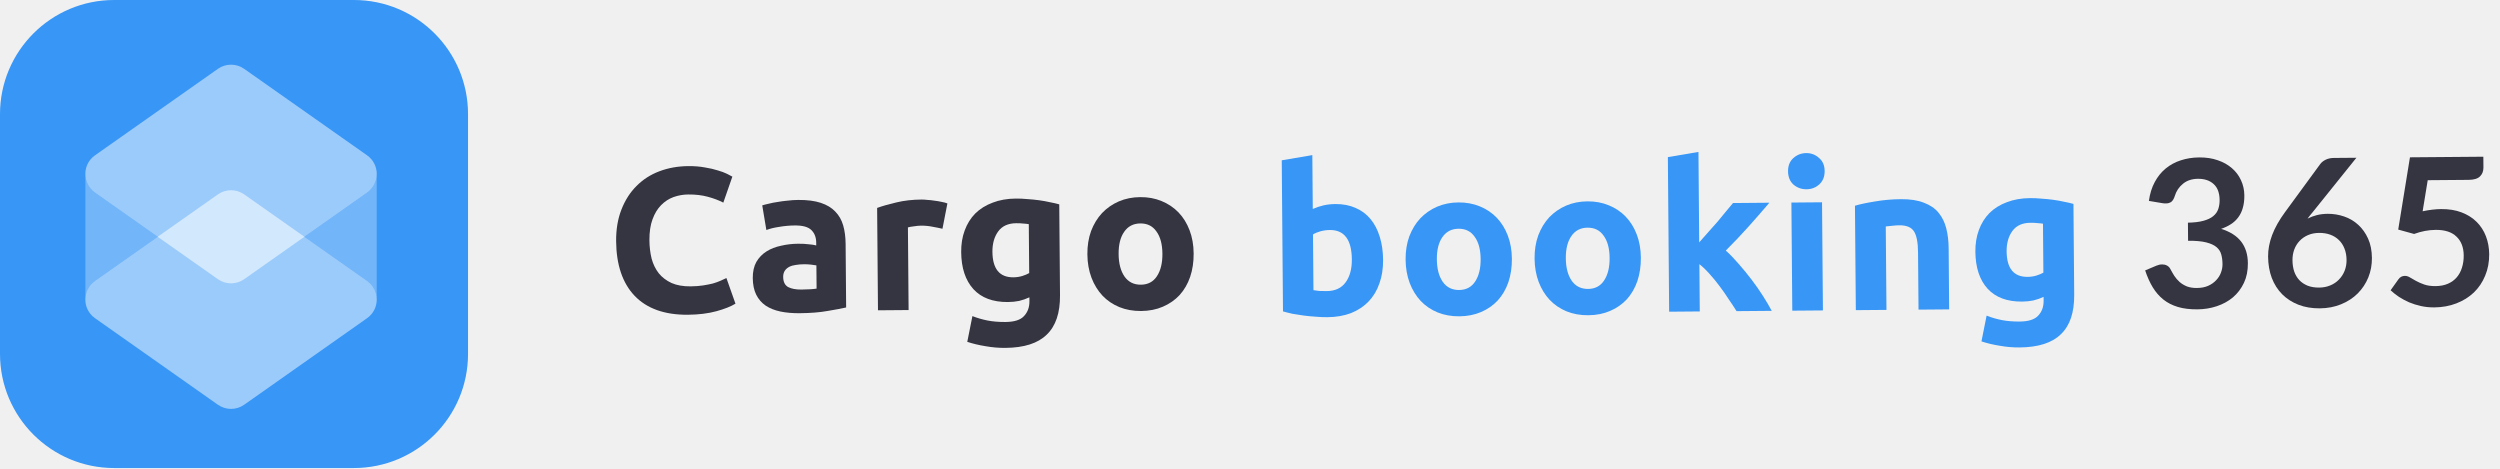
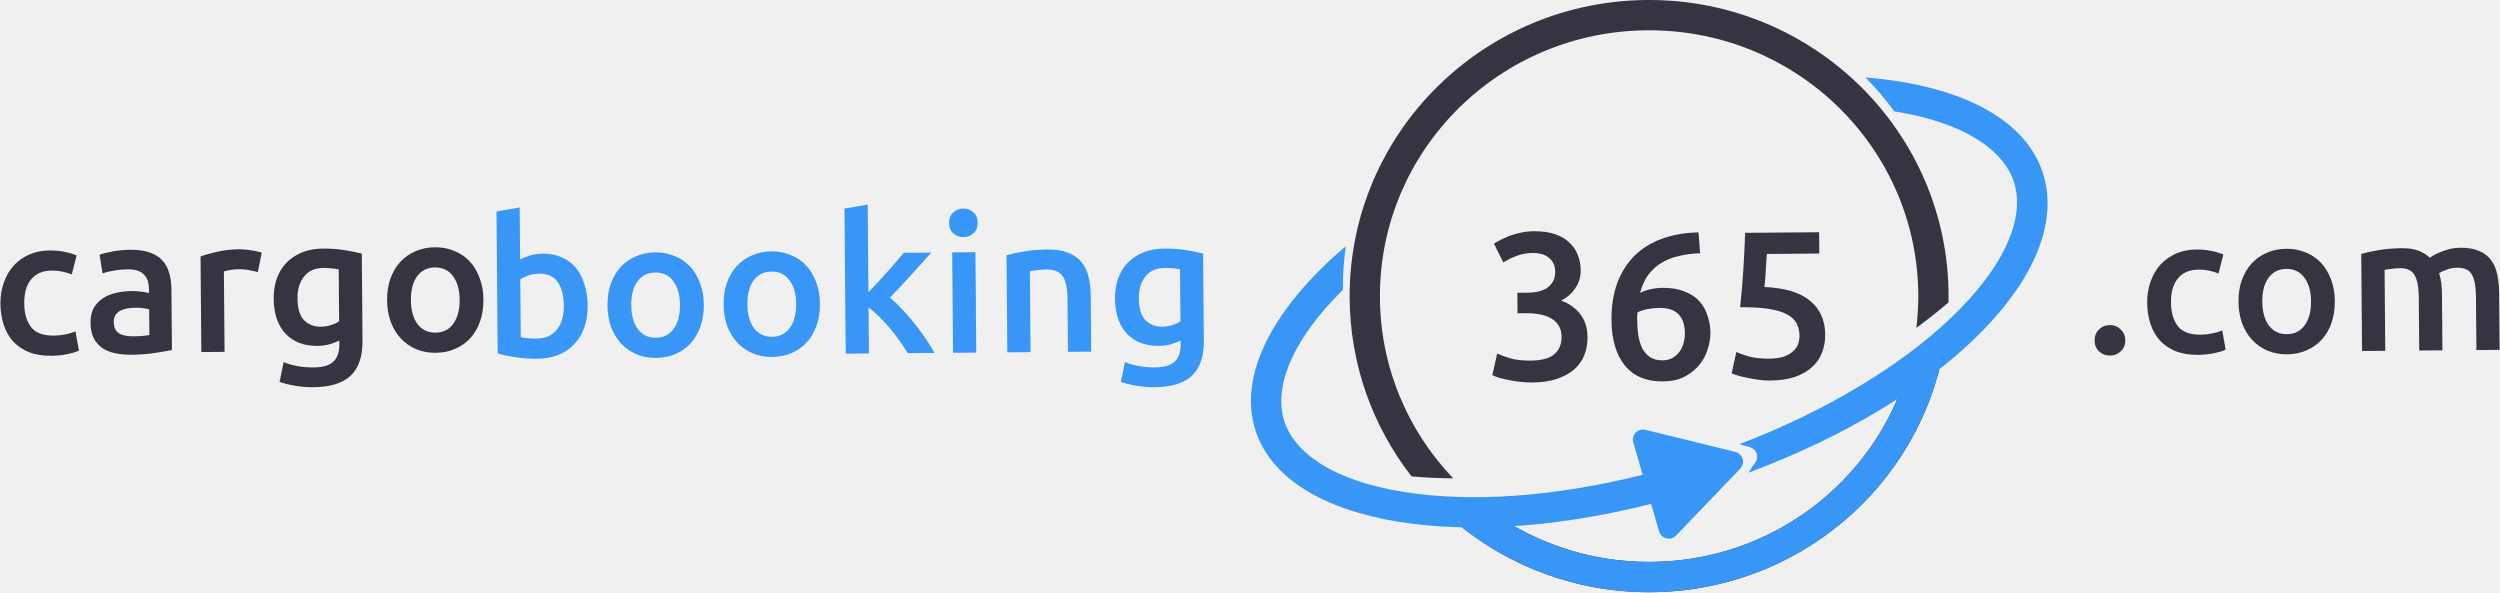
- <svg xmlns="http://www.w3.org/2000/svg" width="219" height="41" viewBox="0 0 219 41" fill="none">
-   <path d="M0 10C0 4.477 4.477 0 10 0H31C36.523 0 41 4.477 41 10V31C41 36.523 36.523 41 31 41H10C4.477 41 0 36.523 0 31V10Z" fill="#3796F6" />
-   <path d="M60.257 27.572C58.228 27.588 56.675 27.037 55.597 25.918C54.531 24.798 53.99 23.199 53.973 21.123C53.964 20.09 54.119 19.171 54.436 18.363C54.754 17.544 55.192 16.857 55.752 16.3C56.311 15.731 56.98 15.299 57.758 15.005C58.536 14.71 59.381 14.559 60.294 14.551C60.822 14.547 61.302 14.585 61.735 14.665C62.168 14.734 62.547 14.821 62.872 14.926C63.197 15.02 63.468 15.119 63.685 15.226C63.902 15.332 64.058 15.415 64.155 15.474L63.363 17.75C62.977 17.549 62.526 17.378 62.008 17.238C61.503 17.099 60.926 17.031 60.278 17.037C59.846 17.04 59.42 17.116 59.001 17.263C58.594 17.411 58.23 17.648 57.909 17.975C57.599 18.289 57.35 18.7 57.163 19.205C56.975 19.711 56.884 20.324 56.889 21.044C56.894 21.621 56.959 22.16 57.083 22.664C57.219 23.155 57.427 23.579 57.706 23.937C57.997 24.295 58.371 24.58 58.829 24.792C59.287 24.992 59.84 25.09 60.489 25.085C60.897 25.081 61.263 25.054 61.587 25.004C61.91 24.953 62.198 24.896 62.45 24.834C62.701 24.76 62.922 24.68 63.114 24.595C63.305 24.509 63.479 24.43 63.634 24.356L64.427 26.601C64.033 26.844 63.476 27.065 62.758 27.263C62.039 27.461 61.205 27.564 60.257 27.572Z" fill="#353541" />
-   <path d="M70.201 25.365C70.465 25.362 70.717 25.354 70.957 25.34C71.197 25.326 71.389 25.307 71.533 25.282L71.516 23.247C71.408 23.224 71.246 23.201 71.029 23.179C70.813 23.157 70.615 23.146 70.435 23.148C70.183 23.15 69.943 23.17 69.715 23.208C69.499 23.233 69.308 23.289 69.14 23.374C68.973 23.46 68.842 23.575 68.747 23.72C68.652 23.865 68.606 24.045 68.607 24.261C68.611 24.681 68.751 24.974 69.029 25.14C69.318 25.294 69.709 25.369 70.201 25.365ZM69.92 17.515C70.713 17.509 71.374 17.593 71.903 17.769C72.433 17.945 72.855 18.199 73.17 18.533C73.497 18.866 73.728 19.273 73.865 19.752C74.001 20.231 74.071 20.764 74.076 21.353L74.122 26.935C73.739 27.022 73.205 27.123 72.522 27.236C71.838 27.362 71.011 27.429 70.038 27.437C69.426 27.442 68.867 27.393 68.362 27.289C67.869 27.185 67.442 27.014 67.079 26.777C66.717 26.528 66.438 26.206 66.243 25.811C66.048 25.417 65.948 24.931 65.943 24.355C65.938 23.803 66.042 23.334 66.255 22.948C66.48 22.562 66.778 22.253 67.148 22.022C67.518 21.791 67.943 21.625 68.423 21.526C68.902 21.413 69.4 21.355 69.916 21.351C70.264 21.348 70.57 21.364 70.835 21.398C71.111 21.419 71.333 21.453 71.502 21.5L71.5 21.248C71.496 20.792 71.355 20.427 71.076 20.153C70.798 19.879 70.317 19.745 69.632 19.751C69.176 19.754 68.727 19.794 68.283 19.87C67.839 19.933 67.456 20.027 67.133 20.149L66.773 17.991C66.928 17.942 67.12 17.892 67.348 17.843C67.587 17.781 67.845 17.73 68.121 17.692C68.397 17.642 68.684 17.603 68.984 17.577C69.296 17.538 69.608 17.518 69.92 17.515Z" fill="#353541" />
-   <path d="M82.56 20.04C82.32 19.982 82.037 19.924 81.712 19.867C81.388 19.798 81.039 19.764 80.667 19.767C80.499 19.769 80.295 19.789 80.055 19.827C79.827 19.852 79.654 19.884 79.534 19.921L79.594 27.16L76.911 27.182L76.837 18.214C77.315 18.042 77.878 17.882 78.525 17.732C79.184 17.571 79.916 17.487 80.72 17.48C80.864 17.479 81.038 17.489 81.243 17.512C81.447 17.522 81.651 17.544 81.856 17.579C82.06 17.601 82.264 17.635 82.469 17.682C82.673 17.716 82.848 17.762 82.992 17.821L82.56 20.04Z" fill="#353541" />
-   <path d="M86.937 22.057C86.949 23.557 87.562 24.303 88.774 24.293C89.05 24.29 89.308 24.252 89.548 24.178C89.787 24.104 89.991 24.018 90.158 23.921L90.122 19.635C89.99 19.612 89.834 19.596 89.654 19.585C89.474 19.563 89.263 19.552 89.023 19.554C88.315 19.56 87.789 19.799 87.444 20.27C87.1 20.741 86.931 21.337 86.937 22.057ZM92.857 25.862C92.87 27.41 92.483 28.56 91.697 29.311C90.923 30.074 89.714 30.462 88.069 30.475C87.493 30.48 86.916 30.431 86.339 30.328C85.762 30.236 85.227 30.109 84.733 29.945L85.183 27.69C85.604 27.855 86.043 27.983 86.5 28.075C86.969 28.167 87.498 28.211 88.086 28.206C88.855 28.2 89.393 28.027 89.703 27.689C90.024 27.35 90.183 26.916 90.178 26.388L90.175 26.046C89.888 26.18 89.589 26.285 89.278 26.36C88.978 26.422 88.648 26.455 88.288 26.458C86.979 26.468 85.974 26.093 85.271 25.33C84.569 24.555 84.211 23.472 84.2 22.079C84.194 21.383 84.297 20.752 84.508 20.186C84.72 19.608 85.028 19.113 85.433 18.702C85.849 18.29 86.357 17.974 86.955 17.753C87.554 17.52 88.231 17.4 88.987 17.394C89.311 17.391 89.642 17.406 89.978 17.439C90.327 17.461 90.669 17.494 91.005 17.539C91.342 17.584 91.661 17.642 91.961 17.711C92.274 17.769 92.551 17.832 92.791 17.902L92.857 25.862Z" fill="#353541" />
-   <path d="M104.564 22.199C104.57 22.944 104.468 23.629 104.257 24.255C104.046 24.869 103.738 25.4 103.333 25.847C102.929 26.283 102.439 26.623 101.865 26.868C101.303 27.113 100.668 27.238 99.959 27.244C99.263 27.249 98.626 27.135 98.048 26.899C97.481 26.664 96.993 26.332 96.581 25.903C96.169 25.462 95.846 24.937 95.613 24.326C95.38 23.704 95.26 23.02 95.254 22.276C95.248 21.532 95.356 20.853 95.579 20.238C95.814 19.624 96.134 19.099 96.539 18.664C96.956 18.228 97.445 17.888 98.007 17.643C98.582 17.398 99.205 17.273 99.877 17.268C100.561 17.262 101.187 17.377 101.753 17.612C102.331 17.848 102.826 18.18 103.238 18.608C103.649 19.037 103.972 19.557 104.205 20.167C104.438 20.778 104.558 21.455 104.564 22.199ZM101.827 22.222C101.82 21.393 101.647 20.747 101.307 20.281C100.978 19.804 100.508 19.567 99.896 19.573C99.284 19.578 98.812 19.822 98.479 20.305C98.147 20.776 97.984 21.425 97.991 22.254C97.998 23.082 98.172 23.741 98.512 24.23C98.852 24.708 99.328 24.944 99.94 24.939C100.553 24.934 101.019 24.69 101.339 24.207C101.671 23.712 101.834 23.05 101.827 22.222Z" fill="#353541" />
-   <path opacity="0.5" d="M19.088 17.03C19.778 16.544 20.699 16.544 21.39 17.03L32.154 24.604C33.286 25.4 33.286 27.078 32.154 27.875L21.39 35.455C20.7 35.941 19.778 35.941 19.087 35.455L8.323 27.875C7.192 27.078 7.192 25.4 8.324 24.604L19.088 17.03Z" fill="white" />
-   <path opacity="0.5" d="M19.088 6.03C19.778 5.544 20.699 5.544 21.39 6.03L32.154 13.604C33.286 14.4 33.286 16.078 32.154 16.875L21.39 24.455C20.7 24.942 19.778 24.942 19.087 24.455L8.323 16.875C7.192 16.078 7.192 14.4 8.324 13.604L19.088 6.03Z" fill="white" />
-   <path opacity="0.1" fill-rule="evenodd" clip-rule="evenodd" d="M26.664 20.741L21.39 24.455C20.7 24.942 19.778 24.942 19.087 24.455L13.813 20.741L19.088 17.03C19.778 16.544 20.699 16.544 21.39 17.03L26.664 20.741Z" fill="white" />
-   <path opacity="0.3" fill-rule="evenodd" clip-rule="evenodd" d="M7.48 15H7.489C7.485 15.029 7.483 15.057 7.48 15.086V15ZM7.48 26.086V15.392C7.523 15.958 7.804 16.509 8.323 16.875L13.813 20.741L8.324 24.604C7.804 24.969 7.523 25.52 7.48 26.086ZM32.998 26.379L33 26.379V26.347C32.999 26.358 32.999 26.368 32.998 26.379ZM33 26.132V15.347C32.969 15.929 32.687 16.499 32.154 16.875L26.664 20.741L32.154 24.604C32.687 24.979 32.969 25.55 33 26.132ZM33 15V15.132C32.998 15.088 32.994 15.044 32.989 15H33Z" fill="white" />
-   <path d="M118.422 22.726C118.407 20.997 117.764 20.138 116.491 20.149C116.215 20.151 115.939 20.189 115.664 20.264C115.4 20.338 115.185 20.43 115.018 20.539L115.058 25.419C115.19 25.442 115.359 25.465 115.563 25.487C115.767 25.497 115.989 25.501 116.229 25.499C116.962 25.493 117.512 25.237 117.88 24.729C118.248 24.222 118.428 23.554 118.422 22.726ZM121.159 22.775C121.165 23.532 121.057 24.217 120.834 24.831C120.623 25.445 120.309 25.97 119.893 26.405C119.476 26.841 118.963 27.181 118.352 27.427C117.742 27.66 117.047 27.78 116.266 27.786C115.942 27.789 115.6 27.774 115.239 27.741C114.891 27.719 114.543 27.686 114.194 27.641C113.858 27.596 113.533 27.544 113.22 27.487C112.908 27.418 112.631 27.348 112.39 27.278L112.281 14.043L114.96 13.588L114.999 18.306C115.298 18.172 115.61 18.067 115.933 17.992C116.257 17.918 116.605 17.879 116.977 17.875C117.649 17.87 118.244 17.985 118.762 18.221C119.281 18.445 119.715 18.771 120.067 19.201C120.419 19.63 120.687 20.15 120.872 20.761C121.057 21.36 121.153 22.031 121.159 22.775Z" fill="#3796F6" />
-   <path d="M132.441 22.664C132.447 23.408 132.345 24.093 132.134 24.72C131.923 25.334 131.615 25.864 131.21 26.312C130.806 26.747 130.316 27.088 129.742 27.333C129.18 27.577 128.545 27.703 127.836 27.709C127.14 27.714 126.503 27.599 125.925 27.364C125.358 27.129 124.869 26.797 124.458 26.368C124.046 25.927 123.723 25.401 123.49 24.791C123.257 24.169 123.137 23.485 123.131 22.741C123.125 21.997 123.233 21.317 123.456 20.703C123.692 20.089 124.011 19.564 124.416 19.129C124.833 18.693 125.322 18.353 125.884 18.108C126.458 17.863 127.082 17.738 127.754 17.732C128.438 17.727 129.064 17.842 129.63 18.077C130.208 18.312 130.703 18.645 131.115 19.073C131.526 19.502 131.849 20.022 132.082 20.632C132.315 21.242 132.435 21.92 132.441 22.664ZM129.704 22.687C129.697 21.858 129.524 21.212 129.184 20.746C128.855 20.268 128.385 20.032 127.773 20.037C127.161 20.042 126.689 20.286 126.356 20.769C126.024 21.24 125.861 21.89 125.868 22.718C125.875 23.547 126.049 24.206 126.389 24.695C126.729 25.172 127.205 25.409 127.817 25.404C128.43 25.398 128.896 25.154 129.216 24.672C129.548 24.177 129.711 23.515 129.704 22.687Z" fill="#3796F6" />
-   <path d="M143.739 22.571C143.745 23.315 143.643 24 143.432 24.626C143.221 25.24 142.913 25.771 142.509 26.219C142.104 26.654 141.615 26.994 141.04 27.239C140.478 27.484 139.843 27.609 139.135 27.615C138.438 27.621 137.801 27.506 137.223 27.271C136.657 27.035 136.168 26.703 135.756 26.274C135.344 25.834 135.022 25.308 134.788 24.698C134.555 24.075 134.435 23.392 134.429 22.648C134.423 21.903 134.532 21.224 134.755 20.61C134.99 19.996 135.31 19.471 135.714 19.035C136.131 18.6 136.62 18.259 137.182 18.015C137.757 17.77 138.38 17.645 139.052 17.639C139.736 17.633 140.362 17.748 140.928 17.984C141.506 18.219 142.001 18.551 142.413 18.98C142.825 19.409 143.147 19.928 143.38 20.539C143.613 21.149 143.733 21.826 143.739 22.571ZM141.002 22.593C140.995 21.765 140.822 21.118 140.482 20.653C140.154 20.175 139.683 19.939 139.071 19.944C138.459 19.949 137.987 20.193 137.655 20.676C137.322 21.147 137.16 21.797 137.166 22.625C137.173 23.453 137.347 24.112 137.687 24.602C138.027 25.079 138.503 25.315 139.116 25.31C139.728 25.305 140.194 25.061 140.514 24.578C140.846 24.083 141.009 23.422 141.002 22.593Z" fill="#3796F6" />
-   <path d="M148.85 21.232C149.112 20.942 149.379 20.639 149.653 20.325C149.938 20.01 150.212 19.702 150.474 19.4C150.735 19.085 150.979 18.789 151.205 18.511C151.442 18.233 151.645 17.991 151.811 17.786L154.998 17.759C154.368 18.497 153.75 19.204 153.143 19.882C152.548 20.547 151.894 21.237 151.179 21.951C151.542 22.272 151.917 22.659 152.305 23.112C152.693 23.553 153.069 24.012 153.433 24.489C153.797 24.967 154.131 25.444 154.435 25.922C154.739 26.4 154.995 26.836 155.203 27.23L152.123 27.256C151.929 26.945 151.704 26.605 151.449 26.235C151.205 25.853 150.944 25.477 150.665 25.107C150.386 24.725 150.088 24.361 149.773 24.015C149.47 23.67 149.168 23.378 148.866 23.141L148.9 27.282L146.217 27.305L146.105 13.763L148.785 13.309L148.85 21.232Z" fill="#3796F6" />
-   <path d="M159.688 27.193L157.005 27.215L156.927 17.744L159.61 17.721L159.688 27.193ZM159.839 14.982C159.844 15.474 159.685 15.866 159.363 16.157C159.053 16.435 158.682 16.576 158.25 16.58C157.818 16.584 157.438 16.449 157.112 16.175C156.797 15.89 156.638 15.501 156.634 15.009C156.63 14.516 156.783 14.131 157.093 13.852C157.415 13.562 157.792 13.414 158.224 13.411C158.656 13.407 159.029 13.548 159.344 13.834C159.67 14.107 159.835 14.49 159.839 14.982Z" fill="#3796F6" />
-   <path d="M162.495 18.022C162.95 17.886 163.537 17.761 164.257 17.647C164.976 17.521 165.732 17.455 166.524 17.448C167.328 17.441 167.996 17.544 168.526 17.756C169.067 17.955 169.496 18.246 169.811 18.628C170.127 19.009 170.353 19.463 170.489 19.991C170.625 20.518 170.696 21.105 170.702 21.754L170.746 27.102L168.063 27.124L168.021 22.1C168.014 21.236 167.895 20.624 167.664 20.266C167.433 19.908 167.005 19.731 166.381 19.736C166.189 19.738 165.985 19.752 165.769 19.777C165.553 19.791 165.361 19.811 165.193 19.836L165.254 27.147L162.571 27.169L162.495 18.022Z" fill="#3796F6" />
-   <path d="M175.78 22.018C175.792 23.518 176.405 24.264 177.617 24.254C177.893 24.251 178.151 24.213 178.391 24.139C178.63 24.065 178.833 23.98 179.001 23.882L178.965 19.596C178.833 19.573 178.677 19.557 178.497 19.546C178.316 19.524 178.106 19.513 177.866 19.515C177.158 19.521 176.632 19.76 176.287 20.231C175.943 20.702 175.774 21.297 175.78 22.018ZM181.7 25.823C181.713 27.371 181.326 28.521 180.54 29.272C179.766 30.035 178.557 30.423 176.912 30.436C176.336 30.441 175.759 30.392 175.182 30.289C174.605 30.197 174.07 30.07 173.576 29.906L174.026 27.651C174.447 27.816 174.886 27.944 175.343 28.036C175.812 28.128 176.341 28.172 176.929 28.167C177.697 28.161 178.236 27.988 178.546 27.65C178.867 27.311 179.025 26.877 179.021 26.349L179.018 26.007C178.731 26.141 178.432 26.246 178.12 26.32C177.821 26.383 177.491 26.416 177.131 26.419C175.822 26.43 174.817 26.054 174.114 25.291C173.411 24.517 173.054 23.433 173.043 22.04C173.037 21.344 173.14 20.713 173.351 20.147C173.563 19.569 173.871 19.074 174.275 18.663C174.692 18.251 175.2 17.935 175.798 17.714C176.397 17.481 177.074 17.361 177.83 17.355C178.154 17.352 178.485 17.367 178.821 17.401C179.169 17.422 179.512 17.455 179.848 17.5C180.185 17.545 180.504 17.603 180.804 17.672C181.117 17.73 181.394 17.793 181.634 17.863L181.7 25.823Z" fill="#3796F6" />
-   <path d="M192.651 13.79C193.251 13.785 193.792 13.867 194.274 14.037C194.761 14.201 195.177 14.435 195.522 14.738C195.867 15.036 196.131 15.388 196.314 15.794C196.504 16.201 196.6 16.641 196.604 17.116C196.608 17.53 196.563 17.896 196.469 18.215C196.382 18.528 196.249 18.802 196.071 19.038C195.899 19.273 195.684 19.473 195.428 19.637C195.177 19.802 194.89 19.939 194.567 20.05C195.349 20.289 195.934 20.66 196.323 21.161C196.711 21.662 196.908 22.294 196.914 23.056C196.92 23.704 196.805 24.278 196.569 24.779C196.333 25.279 196.012 25.701 195.607 26.047C195.201 26.387 194.729 26.645 194.19 26.824C193.658 27.003 193.091 27.094 192.491 27.099C191.837 27.105 191.266 27.034 190.778 26.888C190.291 26.742 189.866 26.524 189.503 26.233C189.141 25.941 188.832 25.584 188.576 25.16C188.32 24.736 188.1 24.245 187.915 23.688L188.894 23.275C189.061 23.202 189.232 23.164 189.406 23.163C189.562 23.162 189.7 23.193 189.821 23.259C189.947 23.323 190.044 23.419 190.111 23.544C190.221 23.753 190.34 23.959 190.468 24.163C190.601 24.366 190.759 24.547 190.94 24.708C191.122 24.863 191.333 24.99 191.574 25.09C191.821 25.184 192.112 25.23 192.448 25.227C192.826 25.224 193.156 25.161 193.437 25.038C193.718 24.91 193.951 24.746 194.135 24.547C194.326 24.347 194.465 24.127 194.553 23.886C194.647 23.639 194.693 23.392 194.691 23.146C194.689 22.834 194.653 22.552 194.585 22.301C194.517 22.043 194.377 21.825 194.166 21.647C193.954 21.468 193.65 21.33 193.253 21.231C192.862 21.132 192.336 21.086 191.676 21.091L191.663 19.506C192.209 19.496 192.662 19.441 193.021 19.342C193.38 19.243 193.664 19.109 193.873 18.939C194.088 18.763 194.236 18.555 194.318 18.314C194.4 18.073 194.44 17.809 194.438 17.521C194.432 16.902 194.261 16.439 193.922 16.129C193.583 15.814 193.123 15.659 192.54 15.663C192.012 15.668 191.575 15.812 191.229 16.098C190.883 16.377 190.643 16.736 190.509 17.175C190.439 17.404 190.341 17.57 190.216 17.673C190.091 17.77 189.926 17.819 189.722 17.821C189.626 17.822 189.524 17.813 189.415 17.796L188.243 17.599C188.328 16.974 188.498 16.426 188.752 15.956C189.006 15.479 189.324 15.084 189.706 14.768C190.093 14.447 190.535 14.206 191.032 14.046C191.535 13.88 192.075 13.794 192.651 13.79Z" fill="#353541" />
-   <path d="M203.903 18.73C204.396 18.726 204.874 18.803 205.337 18.961C205.807 19.119 206.22 19.362 206.577 19.689C206.933 20.011 207.222 20.413 207.442 20.898C207.662 21.382 207.775 21.949 207.78 22.597C207.785 23.203 207.679 23.774 207.461 24.31C207.244 24.84 206.935 25.305 206.536 25.705C206.137 26.104 205.654 26.42 205.085 26.653C204.523 26.886 203.9 27.005 203.216 27.011C202.519 27.016 201.894 26.91 201.34 26.693C200.786 26.475 200.312 26.17 199.919 25.777C199.525 25.378 199.221 24.901 199.007 24.344C198.798 23.782 198.691 23.158 198.685 22.474C198.68 21.862 198.798 21.233 199.039 20.589C199.285 19.939 199.667 19.263 200.183 18.563L203.255 14.368C203.362 14.223 203.517 14.099 203.72 13.995C203.93 13.892 204.169 13.838 204.439 13.836L206.42 13.82L202.597 18.579C202.513 18.681 202.433 18.778 202.356 18.869C202.285 18.959 202.213 19.053 202.142 19.15C202.393 19.022 202.662 18.92 202.95 18.846C203.243 18.771 203.561 18.733 203.903 18.73ZM200.822 22.798C200.825 23.159 200.875 23.488 200.974 23.788C201.078 24.081 201.227 24.332 201.421 24.54C201.621 24.749 201.866 24.912 202.155 25.029C202.444 25.141 202.777 25.195 203.155 25.192C203.51 25.189 203.833 25.127 204.126 25.004C204.426 24.882 204.679 24.711 204.888 24.494C205.102 24.276 205.268 24.022 205.385 23.733C205.503 23.438 205.56 23.119 205.558 22.777C205.555 22.405 205.495 22.073 205.378 21.779C205.262 21.48 205.098 21.229 204.886 21.027C204.674 20.819 204.421 20.662 204.126 20.556C203.831 20.45 203.506 20.399 203.152 20.402C202.798 20.405 202.477 20.468 202.19 20.59C201.903 20.712 201.655 20.883 201.447 21.1C201.245 21.312 201.088 21.566 200.976 21.861C200.87 22.15 200.819 22.462 200.822 22.798Z" fill="#353541" />
-   <path d="M217.549 14.673C217.551 14.992 217.452 15.251 217.249 15.45C217.053 15.65 216.72 15.752 216.252 15.756L212.669 15.785L212.223 18.508C212.81 18.383 213.347 18.319 213.833 18.315C214.517 18.309 215.118 18.406 215.636 18.606C216.16 18.806 216.601 19.084 216.958 19.442C217.315 19.799 217.586 20.22 217.77 20.704C217.954 21.183 218.048 21.702 218.053 22.26C218.058 22.95 217.941 23.581 217.699 24.154C217.464 24.726 217.132 25.218 216.703 25.63C216.274 26.035 215.763 26.352 215.171 26.579C214.585 26.806 213.943 26.922 213.247 26.928C212.839 26.931 212.451 26.892 212.084 26.811C211.718 26.73 211.372 26.622 211.046 26.487C210.727 26.345 210.429 26.186 210.151 26.008C209.879 25.824 209.635 25.631 209.417 25.429L210.093 24.478C210.236 24.272 210.427 24.169 210.667 24.167C210.817 24.166 210.967 24.212 211.118 24.307C211.275 24.402 211.456 24.505 211.661 24.618C211.866 24.73 212.104 24.833 212.375 24.927C212.646 25.021 212.973 25.066 213.358 25.063C213.766 25.06 214.125 24.991 214.436 24.856C214.747 24.721 215.004 24.536 215.206 24.3C215.414 24.058 215.568 23.775 215.667 23.45C215.773 23.119 215.824 22.762 215.821 22.377C215.815 21.669 215.603 21.119 215.186 20.726C214.774 20.327 214.169 20.131 213.371 20.137C212.741 20.143 212.108 20.262 211.474 20.495L210.084 20.111L211.112 13.781L217.541 13.728L217.549 14.673Z" fill="#353541" />
+ <svg xmlns="http://www.w3.org/2000/svg" width="743" height="176" viewBox="0 0 743 176" fill="none">
+   <path fill-rule="evenodd" clip-rule="evenodd" d="M566.63 111.11C556.632 143.419 526.216 167 490.11 167C472.266 167 455.812 161.24 442.525 151.514C437.789 151.754 433.179 151.82 428.72 151.714C444.69 166.762 466.309 176 490.11 176C533.994 176 570.459 144.597 577.774 103.278C574.266 105.943 570.546 108.559 566.63 111.11ZM569.546 97.43C569.919 94.337 570.11 91.19 570.11 88C570.11 44.465 534.389 9 490.11 9C445.831 9 410.11 44.465 410.11 88C410.11 108.931 418.368 127.997 431.863 142.153C427.587 142.127 423.463 141.939 419.514 141.593C407.972 126.752 401.11 108.169 401.11 88C401.11 39.399 440.957 0 490.11 0C539.264 0 579.11 39.399 579.11 88C579.11 88.627 579.104 89.253 579.091 89.876C576.125 92.424 572.938 94.947 569.546 97.43Z" fill="#353541" />
+   <path d="M167.581 90.799C167.557 87.871 166.949 85.557 165.756 83.856C164.601 82.154 162.769 81.314 160.259 81.335C159.119 81.344 158.037 81.524 157.013 81.875C156.027 82.225 155.232 82.612 154.627 83.035L154.769 100.202C155.264 100.312 155.892 100.421 156.654 100.529C157.453 100.598 158.404 100.628 159.506 100.619C162.054 100.598 164.043 99.726 165.473 98.003C166.904 96.242 167.606 93.841 167.581 90.799ZM174.654 90.855C174.674 93.25 174.331 95.42 173.624 97.365C172.956 99.272 171.962 100.915 170.642 102.295C169.361 103.675 167.791 104.733 165.934 105.471C164.077 106.209 161.97 106.588 159.613 106.607C157.331 106.626 155.144 106.473 153.05 106.148C150.994 105.823 149.28 105.457 147.907 105.05L147.559 62.846L154.45 61.648L154.578 77.104C155.373 76.679 156.339 76.291 157.477 75.939C158.653 75.587 159.944 75.405 161.351 75.394C163.442 75.376 165.308 75.741 166.95 76.488C168.629 77.197 170.025 78.231 171.139 79.591C172.253 80.95 173.103 82.597 173.689 84.532C174.313 86.428 174.635 88.535 174.654 90.855Z" fill="#3796F6" />
+   <path d="M209.17 90.513C209.19 92.87 208.865 95.021 208.197 96.966C207.528 98.91 206.572 100.572 205.329 101.951C204.086 103.331 202.574 104.408 200.793 105.183C199.05 105.958 197.114 106.354 194.985 106.372C192.856 106.389 190.913 106.025 189.158 105.279C187.403 104.533 185.892 103.481 184.626 102.123C183.36 100.764 182.358 99.118 181.62 97.185C180.919 95.252 180.559 93.106 180.54 90.749C180.52 88.392 180.845 86.26 181.513 84.353C182.22 82.408 183.195 80.746 184.438 79.367C185.72 77.987 187.232 76.929 188.975 76.192C190.718 75.417 192.635 75.021 194.726 75.004C196.817 74.987 198.74 75.351 200.495 76.097C202.288 76.805 203.818 77.838 205.084 79.196C206.35 80.554 207.333 82.2 208.034 84.134C208.772 86.029 209.151 88.155 209.17 90.513ZM202.098 90.571C202.073 87.605 201.408 85.272 200.101 83.572C198.832 81.833 197.057 80.973 194.775 80.992C192.494 81.011 190.714 81.9 189.436 83.66C188.195 85.381 187.587 87.725 187.612 90.691C187.637 93.694 188.284 96.066 189.553 97.804C190.86 99.542 192.654 100.402 194.935 100.383C197.217 100.364 198.978 99.475 200.218 97.716C201.496 95.956 202.123 93.575 202.098 90.571Z" fill="#3796F6" />
+   <path d="M243.684 90.227C243.703 92.585 243.379 94.736 242.71 96.68C242.042 98.625 241.086 100.287 239.843 101.666C238.599 103.045 237.087 104.123 235.306 104.898C233.564 105.673 231.628 106.069 229.499 106.087C227.369 106.104 225.427 105.74 223.672 104.994C221.917 104.248 220.406 103.196 219.14 101.837C217.874 100.479 216.872 98.833 216.133 96.9C215.433 94.967 215.073 92.821 215.053 90.464C215.034 88.106 215.358 85.975 216.027 84.068C216.733 82.123 217.708 80.46 218.952 79.081C220.233 77.702 221.745 76.644 223.488 75.907C225.231 75.132 227.148 74.736 229.239 74.719C231.331 74.701 233.254 75.066 235.009 75.812C236.802 76.519 238.332 77.552 239.598 78.911C240.864 80.269 241.847 81.915 242.547 83.849C243.285 85.744 243.664 87.87 243.684 90.227ZM236.612 90.286C236.587 87.32 235.921 84.987 234.615 83.287C233.345 81.548 231.57 80.688 229.289 80.707C227.008 80.726 225.228 81.615 223.949 83.375C222.709 85.096 222.101 87.44 222.125 90.405C222.15 93.409 222.797 95.78 224.066 97.519C225.374 99.257 227.168 100.117 229.449 100.098C231.73 100.079 233.491 99.19 234.731 97.431C236.01 95.671 236.636 93.289 236.612 90.286Z" fill="#3796F6" />
+   <path d="M258.095 86.857C258.962 85.937 259.885 84.96 260.866 83.925C261.845 82.853 262.806 81.799 263.748 80.764C264.69 79.692 265.575 78.677 266.404 77.72C267.27 76.724 268.004 75.862 268.607 75.135L276.763 75.067C274.879 77.212 272.882 79.434 270.772 81.733C268.699 84.032 266.608 86.273 264.496 88.458C265.645 89.399 266.852 90.549 268.118 91.908C269.384 93.228 270.612 94.644 271.803 96.155C272.995 97.666 274.11 99.178 275.149 100.69C276.188 102.202 277.055 103.602 277.75 104.889L269.766 104.955C269.072 103.782 268.263 102.553 267.34 101.268C266.455 99.983 265.494 98.736 264.457 97.527C263.42 96.319 262.365 95.187 261.292 94.131C260.218 93.037 259.165 92.115 258.132 91.363L258.245 105.05L251.344 105.108L250.988 61.991L257.88 60.793L258.095 86.857Z" fill="#3796F6" />
+   <path d="M290.143 104.787L283.242 104.844L282.995 75.016L289.896 74.959L290.143 104.787ZM290.565 66.227C290.576 67.519 290.166 68.549 289.336 69.317C288.506 70.084 287.52 70.473 286.38 70.482C285.201 70.492 284.19 70.12 283.348 69.366C282.505 68.613 282.078 67.59 282.068 66.297C282.057 64.966 282.466 63.917 283.296 63.15C284.126 62.383 285.131 61.994 286.31 61.984C287.45 61.975 288.442 62.347 289.285 63.1C290.127 63.854 290.554 64.896 290.565 66.227Z" fill="#3796F6" />
+   <path d="M299.136 75.852C300.463 75.461 302.19 75.085 304.317 74.726C306.443 74.366 308.799 74.175 311.385 74.154C313.818 74.134 315.855 74.459 317.496 75.13C319.136 75.763 320.436 76.684 321.397 77.893C322.395 79.063 323.091 80.502 323.486 82.21C323.918 83.88 324.142 85.722 324.159 87.737L324.297 104.505L317.397 104.562L317.267 88.878C317.254 87.281 317.128 85.932 316.891 84.831C316.692 83.692 316.342 82.782 315.842 82.102C315.38 81.383 314.729 80.876 313.89 80.578C313.089 80.243 312.099 80.08 310.92 80.09C310.046 80.097 309.134 80.161 308.184 80.283C307.235 80.405 306.532 80.506 306.076 80.586L306.275 104.654L299.374 104.711L299.136 75.852Z" fill="#3796F6" />
+   <path d="M338.452 88.703C338.476 91.63 339.122 93.773 340.388 95.132C341.691 96.452 343.351 97.104 345.366 97.087C346.469 97.078 347.494 96.917 348.442 96.605C349.428 96.293 350.223 95.925 350.828 95.502L350.701 80.046C350.205 79.936 349.596 79.846 348.873 79.776C348.15 79.668 347.237 79.618 346.134 79.627C343.625 79.648 341.712 80.501 340.395 82.184C339.077 83.83 338.43 86.003 338.452 88.703ZM357.777 101.205C357.816 105.958 356.628 109.447 354.213 111.672C351.836 113.897 348.157 115.03 343.176 115.072C341.351 115.087 339.563 114.949 337.811 114.66C336.098 114.37 334.536 113.983 333.125 113.501L334.331 107.616C335.514 108.1 336.848 108.489 338.333 108.781C339.856 109.072 341.493 109.211 343.242 109.196C346.017 109.173 347.99 108.587 349.159 107.436C350.328 106.286 350.903 104.589 350.885 102.346L350.875 101.205C350.194 101.553 349.284 101.903 348.146 102.254C347.047 102.606 345.774 102.787 344.329 102.799C342.428 102.815 340.677 102.525 339.075 101.93C337.511 101.335 336.154 100.452 335.003 99.283C333.891 98.113 333.004 96.657 332.344 94.913C331.721 93.131 331.399 91.081 331.38 88.761C331.362 86.594 331.669 84.595 332.3 82.765C332.97 80.934 333.926 79.367 335.17 78.064C336.452 76.761 338.003 75.74 339.822 75.003C341.641 74.265 343.71 73.887 346.03 73.868C348.273 73.849 350.404 74.003 352.422 74.328C354.439 74.654 356.153 75.001 357.563 75.369L357.777 101.205Z" fill="#3796F6" />
+   <path d="M0.13 90.239C0.111 88.034 0.437 85.978 1.105 84.072C1.774 82.127 2.729 80.446 3.972 79.029C5.253 77.612 6.803 76.496 8.621 75.683C10.44 74.87 12.489 74.453 14.77 74.434C17.584 74.411 20.249 74.903 22.767 75.908L21.331 81.566C20.53 81.231 19.615 80.953 18.587 80.734C17.596 80.513 16.531 80.408 15.39 80.418C12.691 80.44 10.645 81.312 9.252 83.035C7.859 84.719 7.176 87.101 7.201 90.181C7.226 93.146 7.91 95.498 9.256 97.236C10.6 98.936 12.851 99.772 16.006 99.746C17.185 99.737 18.343 99.613 19.482 99.376C20.621 99.138 21.607 98.845 22.44 98.496L23.457 104.19C22.7 104.577 21.543 104.929 19.987 105.246C18.468 105.562 16.892 105.727 15.257 105.741C12.71 105.762 10.483 105.4 8.575 104.656C6.706 103.873 5.138 102.802 3.872 101.444C2.644 100.047 1.718 98.401 1.094 96.505C0.47 94.571 0.148 92.482 0.13 90.239Z" fill="#353541" />
+   <path d="M39.544 99.951C41.673 99.934 43.288 99.806 44.388 99.569L44.325 91.927C43.944 91.816 43.392 91.707 42.668 91.599C41.945 91.491 41.146 91.44 40.272 91.447C39.511 91.454 38.733 91.517 37.935 91.638C37.176 91.758 36.474 91.973 35.83 92.282C35.224 92.592 34.734 93.033 34.358 93.606C33.983 94.142 33.798 94.828 33.805 95.664C33.819 97.299 34.341 98.435 35.373 99.073C36.405 99.673 37.795 99.966 39.544 99.951ZM38.761 74.236C41.042 74.217 42.964 74.487 44.528 75.044C46.091 75.601 47.333 76.39 48.254 77.409C49.213 78.427 49.889 79.676 50.282 81.156C50.712 82.597 50.934 84.192 50.948 85.941L51.098 104.019C50.035 104.256 48.422 104.535 46.257 104.857C44.131 105.217 41.718 105.408 39.019 105.431C37.232 105.445 35.596 105.288 34.11 104.958C32.624 104.628 31.346 104.087 30.275 103.336C29.243 102.584 28.417 101.602 27.799 100.39C27.218 99.178 26.921 97.679 26.906 95.892C26.892 94.181 27.203 92.734 27.84 91.55C28.514 90.366 29.419 89.408 30.553 88.676C31.688 87.906 32.995 87.363 34.475 87.047C35.993 86.692 37.569 86.508 39.204 86.494C39.965 86.488 40.764 86.539 41.601 86.646C42.438 86.715 43.333 86.859 44.285 87.08L44.276 85.939C44.269 85.141 44.168 84.381 43.972 83.66C43.776 82.94 43.428 82.315 42.929 81.787C42.469 81.221 41.838 80.788 41.037 80.491C40.274 80.193 39.303 80.049 38.125 80.059C36.528 80.072 35.065 80.198 33.736 80.437C32.407 80.676 31.326 80.951 30.492 81.262L29.591 75.681C30.463 75.369 31.734 75.055 33.404 74.737C35.074 74.419 36.86 74.252 38.761 74.236Z" fill="#353541" />
+   <path d="M76.638 80.881C76.066 80.696 75.266 80.512 74.238 80.331C73.248 80.111 72.087 80.006 70.757 80.017C69.996 80.023 69.18 80.106 68.306 80.266C67.471 80.425 66.883 80.562 66.542 80.679L66.739 104.574L59.839 104.631L59.604 76.231C60.931 75.726 62.581 75.256 64.554 74.822C66.566 74.349 68.788 74.102 71.221 74.082C71.677 74.078 72.21 74.112 72.819 74.183C73.427 74.216 74.036 74.287 74.645 74.396C75.254 74.467 75.845 74.576 76.416 74.724C76.987 74.833 77.445 74.943 77.788 75.054L76.638 80.881Z" fill="#353541" />
+   <path d="M88.413 88.711C88.437 91.639 89.082 93.782 90.348 95.14C91.651 96.46 93.311 97.112 95.326 97.095C96.428 97.086 97.454 96.925 98.402 96.613C99.388 96.301 100.183 95.933 100.788 95.51L100.66 80.055C100.165 79.945 99.556 79.855 98.833 79.785C98.109 79.677 97.197 79.628 96.094 79.637C93.585 79.657 91.672 80.51 90.355 82.194C89.038 83.839 88.39 86.012 88.413 88.711ZM107.736 101.213C107.775 105.965 106.587 109.454 104.172 111.679C101.795 113.904 98.117 115.037 93.136 115.078C91.311 115.093 89.523 114.956 87.772 114.666C86.058 114.376 84.496 113.99 83.085 113.507L84.292 107.623C85.474 108.107 86.808 108.496 88.293 108.787C89.817 109.079 91.453 109.218 93.202 109.203C95.977 109.18 97.949 108.594 99.118 107.443C100.288 106.293 100.863 104.596 100.844 102.353L100.835 101.213C100.153 101.561 99.244 101.91 98.106 102.262C97.006 102.613 95.734 102.795 94.289 102.807C92.388 102.822 90.637 102.533 89.035 101.938C87.472 101.342 86.114 100.46 84.964 99.291C83.852 98.121 82.965 96.665 82.305 94.921C81.681 93.139 81.36 91.089 81.341 88.77C81.323 86.603 81.63 84.604 82.261 82.774C82.93 80.943 83.887 79.376 85.131 78.073C86.413 76.77 87.963 75.75 89.782 75.012C91.601 74.275 93.67 73.897 95.989 73.877C98.233 73.859 100.363 74.012 102.381 74.338C104.399 74.663 106.112 75.01 107.522 75.379L107.736 101.213Z" fill="#353541" />
+   <path d="M143.675 88.996C143.695 91.353 143.371 93.504 142.702 95.449C142.034 97.393 141.078 99.055 139.835 100.434C138.591 101.813 137.079 102.89 135.299 103.665C133.556 104.44 131.621 104.836 129.491 104.854C127.362 104.872 125.42 104.507 123.665 103.762C121.91 103.016 120.4 101.964 119.134 100.605C117.868 99.247 116.865 97.601 116.127 95.668C115.427 93.735 115.067 91.59 115.047 89.233C115.028 86.875 115.352 84.744 116.021 82.837C116.727 80.892 117.702 79.23 118.946 77.851C120.227 76.472 121.739 75.414 123.482 74.677C125.224 73.902 127.141 73.506 129.232 73.489C131.323 73.471 133.246 73.836 135.002 74.582C136.794 75.289 138.324 76.322 139.59 77.68C140.856 79.039 141.839 80.684 142.539 82.618C143.277 84.513 143.656 86.639 143.675 88.996ZM136.604 89.055C136.579 86.089 135.914 83.756 134.607 82.056C133.338 80.317 131.563 79.458 129.282 79.477C127.001 79.495 125.221 80.385 123.943 82.144C122.702 83.865 122.094 86.209 122.119 89.174C122.144 92.178 122.791 94.549 124.06 96.287C125.367 98.025 127.161 98.885 129.442 98.866C131.723 98.847 133.484 97.958 134.724 96.199C136.002 94.439 136.629 92.058 136.604 89.055Z" fill="#353541" />
+   <path d="M631.639 101.134C631.65 102.465 631.203 103.552 630.298 104.396C629.43 105.24 628.369 105.667 627.114 105.677C625.822 105.688 624.735 105.278 623.853 104.449C622.972 103.62 622.526 102.54 622.515 101.21C622.504 99.879 622.932 98.792 623.8 97.948C624.667 97.066 625.747 96.62 627.039 96.61C628.294 96.599 629.362 97.028 630.244 97.895C631.163 98.724 631.628 99.803 631.639 101.134Z" fill="#353541" />
+   <path d="M638.141 89.959C638.123 87.754 638.448 85.698 639.117 83.792C639.785 81.847 640.741 80.166 641.984 78.749C643.265 77.332 644.815 76.216 646.633 75.403C648.451 74.589 650.501 74.173 652.782 74.154C655.595 74.131 658.261 74.622 660.779 75.628L659.343 81.286C658.541 80.951 657.627 80.673 656.598 80.453C655.608 80.234 654.542 80.128 653.402 80.138C650.702 80.16 648.656 81.032 647.264 82.755C645.871 84.439 645.187 86.821 645.213 89.901C645.237 92.866 645.922 95.218 647.267 96.956C648.612 98.656 650.862 99.492 654.018 99.466C655.196 99.457 656.355 99.333 657.494 99.096C658.632 98.858 659.618 98.565 660.452 98.216L661.469 103.91C660.711 104.297 659.555 104.649 657.998 104.966C656.48 105.282 654.904 105.447 653.269 105.461C650.722 105.482 648.494 105.12 646.587 104.375C644.718 103.592 643.15 102.522 641.884 101.164C640.656 99.767 639.73 98.121 639.106 96.225C638.481 94.291 638.16 92.202 638.141 89.959Z" fill="#353541" />
+   <path d="M693.911 89.441C693.93 91.798 693.606 93.949 692.937 95.894C692.269 97.838 691.313 99.5 690.07 100.879C688.827 102.258 687.315 103.336 685.534 104.111C683.792 104.886 681.856 105.282 679.727 105.299C677.598 105.317 675.656 104.953 673.9 104.207C672.145 103.461 670.635 102.409 669.369 101.05C668.103 99.692 667.101 98.046 666.362 96.114C665.662 94.18 665.302 92.035 665.283 89.678C665.263 87.321 665.588 85.189 666.256 83.282C666.963 81.337 667.938 79.675 669.181 78.296C670.462 76.917 671.974 75.859 673.717 75.122C675.46 74.347 677.377 73.951 679.468 73.934C681.559 73.917 683.482 74.281 685.237 75.027C687.03 75.734 688.559 76.767 689.825 78.126C691.091 79.484 692.074 81.13 692.774 83.063C693.512 84.958 693.891 87.084 693.911 89.441ZM686.839 89.5C686.815 86.534 686.149 84.201 684.842 82.501C683.573 80.763 681.798 79.903 679.517 79.922C677.236 79.941 675.456 80.83 674.178 82.589C672.938 84.311 672.33 86.654 672.354 89.619C672.379 92.623 673.026 94.994 674.295 96.732C675.602 98.471 677.396 99.33 679.677 99.311C681.958 99.293 683.719 98.403 684.959 96.644C686.237 94.885 686.864 92.503 686.839 89.5Z" fill="#353541" />
+   <path d="M718.863 88.494C718.838 85.376 718.42 83.136 717.61 81.774C716.838 80.374 715.388 79.683 713.259 79.7C712.498 79.706 711.662 79.77 710.751 79.892C709.839 80.013 709.156 80.114 708.7 80.194L708.899 104.26L701.999 104.317L701.76 75.461C703.088 75.069 704.814 74.694 706.941 74.334C709.105 73.974 711.385 73.784 713.78 73.764C715.833 73.747 717.508 74 718.805 74.521C720.14 75.043 721.248 75.737 722.13 76.604C722.546 76.296 723.075 75.969 723.719 75.621C724.362 75.274 725.082 74.964 725.878 74.691C726.674 74.38 727.508 74.126 728.381 73.929C729.292 73.731 730.204 73.629 731.116 73.621C733.435 73.602 735.339 73.928 736.828 74.6C738.354 75.234 739.54 76.156 740.386 77.366C741.271 78.537 741.872 79.977 742.19 81.685C742.546 83.355 742.732 85.198 742.749 87.213L742.888 103.979L735.987 104.036L735.858 88.353C735.832 85.236 735.433 82.996 734.661 81.633C733.889 80.233 732.42 79.542 730.253 79.56C729.15 79.569 728.106 79.767 727.121 80.156C726.135 80.506 725.397 80.854 724.905 81.201C725.217 82.149 725.435 83.154 725.558 84.218C725.681 85.282 725.747 86.422 725.757 87.638L725.893 104.119L718.993 104.176L718.863 88.494Z" fill="#353541" />
+   <path d="M455.217 113.684C454.099 113.694 452.939 113.62 451.738 113.465C450.578 113.35 449.459 113.173 448.38 112.934C447.344 112.735 446.39 112.515 445.519 112.274C444.647 111.992 443.983 111.728 443.525 111.484L444.963 105.076C445.835 105.483 447.102 105.949 448.762 106.473C450.421 106.956 452.472 107.187 454.914 107.167C458.184 107.14 460.539 106.5 461.977 105.246C463.415 103.951 464.125 102.248 464.108 100.137C464.097 98.771 463.798 97.635 463.211 96.729C462.665 95.823 461.893 95.105 460.895 94.575C459.939 94.004 458.818 93.62 457.533 93.423C456.289 93.185 454.964 93.072 453.556 93.084L451.011 93.105L450.96 87.02L454.065 86.995C455.017 86.987 455.968 86.896 456.919 86.722C457.91 86.507 458.798 86.169 459.58 85.707C460.363 85.204 460.999 84.557 461.489 83.766C461.979 82.976 462.219 81.96 462.209 80.718C462.201 79.725 462.008 78.878 461.629 78.177C461.251 77.477 460.749 76.901 460.125 76.451C459.541 76 458.856 75.675 458.068 75.475C457.279 75.274 456.451 75.177 455.582 75.185C453.719 75.2 452.066 75.503 450.622 76.095C449.178 76.645 447.9 77.276 446.788 77.989L444.01 72.424C444.586 72.047 445.287 71.648 446.111 71.227C446.935 70.806 447.843 70.405 448.833 70.025C449.865 69.644 450.959 69.345 452.116 69.128C453.273 68.87 454.493 68.736 455.777 68.725C458.177 68.706 460.249 68.978 461.992 69.543C463.736 70.109 465.171 70.924 466.297 71.992C467.465 73.017 468.323 74.251 468.873 75.696C469.464 77.098 469.767 78.648 469.781 80.345C469.797 82.332 469.253 84.116 468.149 85.698C467.086 87.28 465.688 88.492 463.957 89.334C466.198 90.102 468.051 91.391 469.515 93.2C471.02 95.009 471.784 97.341 471.808 100.198C471.824 102.102 471.507 103.884 470.859 105.545C470.21 107.165 469.207 108.581 467.851 109.792C466.495 110.963 464.764 111.908 462.659 112.629C460.595 113.309 458.114 113.66 455.217 113.684Z" fill="#353541" />
+   <path d="M493.18 91.514C491.98 91.524 490.822 91.637 489.706 91.854C488.59 92.07 487.578 92.389 486.671 92.81C486.632 93.141 486.594 93.514 486.556 93.929C486.559 94.301 486.562 94.674 486.565 95.046C486.579 96.702 486.696 98.274 486.915 99.762C487.175 101.209 487.579 102.489 488.126 103.602C488.715 104.673 489.488 105.536 490.445 106.191C491.444 106.803 492.667 107.104 494.116 107.092C495.316 107.082 496.328 106.825 497.152 106.321C498.017 105.818 498.715 105.17 499.247 104.379C499.779 103.588 500.165 102.737 500.406 101.824C500.646 100.87 500.763 99.958 500.756 99.089C500.735 96.606 500.119 94.727 498.908 93.454C497.697 92.139 495.788 91.493 493.18 91.514ZM494.062 85.546C496.628 85.525 498.804 85.88 500.59 86.61C502.417 87.299 503.895 88.259 505.023 89.492C506.151 90.724 506.97 92.166 507.48 93.818C508.031 95.428 508.315 97.123 508.329 98.902C508.343 100.517 508.067 102.175 507.501 103.876C506.977 105.578 506.121 107.137 504.932 108.555C503.784 109.93 502.324 111.08 500.552 112.006C498.779 112.89 496.672 113.342 494.23 113.362C489.304 113.403 485.524 111.819 482.89 108.612C480.297 105.364 478.976 100.883 478.929 95.171C478.895 91.032 479.465 87.364 480.639 84.167C481.854 80.928 483.57 78.203 485.787 75.99C488.045 73.778 490.764 72.1 493.941 70.956C497.16 69.77 500.777 69.14 504.792 69.066L505.278 75.271C503.043 75.331 500.955 75.596 499.013 76.067C497.071 76.498 495.338 77.174 493.814 78.097C492.29 79.021 490.975 80.211 489.87 81.669C488.806 83.127 487.993 84.913 487.43 87.029C489.451 86.061 491.661 85.566 494.062 85.546Z" fill="#353541" />
+   <path d="M534.81 99.801C534.799 98.435 534.52 97.216 533.973 96.145C533.426 95.073 532.466 94.17 531.094 93.436C529.763 92.702 527.958 92.158 525.679 91.805C523.44 91.451 520.603 91.288 517.168 91.316C517.59 87.339 517.911 83.569 518.13 80.008C518.349 76.404 518.526 72.802 518.662 69.199L540.641 69.018L540.693 75.351L525.109 75.479C525.073 76.183 525.018 76.991 524.943 77.902C524.909 78.772 524.854 79.662 524.779 80.574C524.745 81.484 524.69 82.354 524.614 83.183C524.538 84.011 524.461 84.716 524.383 85.296C530.512 85.576 535.035 86.946 537.953 89.406C540.912 91.824 542.409 95.164 542.444 99.428C542.46 101.373 542.144 103.176 541.495 104.837C540.847 106.499 539.844 107.935 538.488 109.147C537.132 110.358 535.423 111.324 533.359 112.045C531.295 112.724 528.876 113.076 526.103 113.099C524.985 113.108 523.846 113.034 522.686 112.878C521.526 112.722 520.406 112.525 519.328 112.285C518.292 112.087 517.358 111.867 516.529 111.625C515.699 111.384 515.076 111.161 514.66 110.958L516.036 104.613C516.909 105.02 518.154 105.465 519.773 105.948C521.432 106.39 523.441 106.601 525.801 106.581C527.415 106.568 528.8 106.391 529.956 106.05C531.112 105.668 532.039 105.164 532.738 104.537C533.478 103.91 534.01 103.202 534.335 102.413C534.659 101.582 534.817 100.712 534.81 99.801Z" fill="#353541" />
+   <path fill-rule="evenodd" clip-rule="evenodd" d="M567.025 109.794C557.454 142.777 526.705 167 490.11 167C472.472 167 456.191 161.372 442.985 151.848L429.343 152.296C445.25 167 466.617 176 490.11 176C534.185 176 570.777 144.322 577.868 102.737L567.025 109.794Z" fill="#3796F6" />
+   <path d="M485.411 131.489C484.767 129.271 486.765 127.188 489.008 127.739L515.736 134.309C517.979 134.86 518.784 137.633 517.185 139.299L498.131 159.162C496.532 160.828 493.729 160.139 493.085 157.921L485.411 131.489Z" fill="#3796F6" />
+   <path fill-rule="evenodd" clip-rule="evenodd" d="M399.11 85.5C399.11 85.712 399.111 85.924 399.113 86.136C383.203 101.803 378.583 115.679 381.734 125.272C384.997 135.202 397.69 143.889 421.314 146.791C441.248 149.24 466.556 147.124 493.49 139.711L495.761 148.42C436.022 164.833 382.521 156.5 373.184 128.081C367.723 111.459 378.5 91.41 399.96 73.184C399.4 77.21 399.11 81.322 399.11 85.5ZM519.61 140.5C578.856 118.446 616.554 80.067 607.081 51.235C601.715 34.9 581.757 25.201 554.411 23.023C557.508 26.164 560.373 29.529 562.979 33.091C584.026 36.445 595.459 44.693 598.531 54.044C601.794 63.975 596.726 78.497 579.426 94.845C564.794 108.671 543.095 122.007 516.93 132.02L520.023 132.871C522.249 133.483 522.977 136.277 521.333 137.899L519.61 140.5Z" fill="#3796F6" />
</svg>
